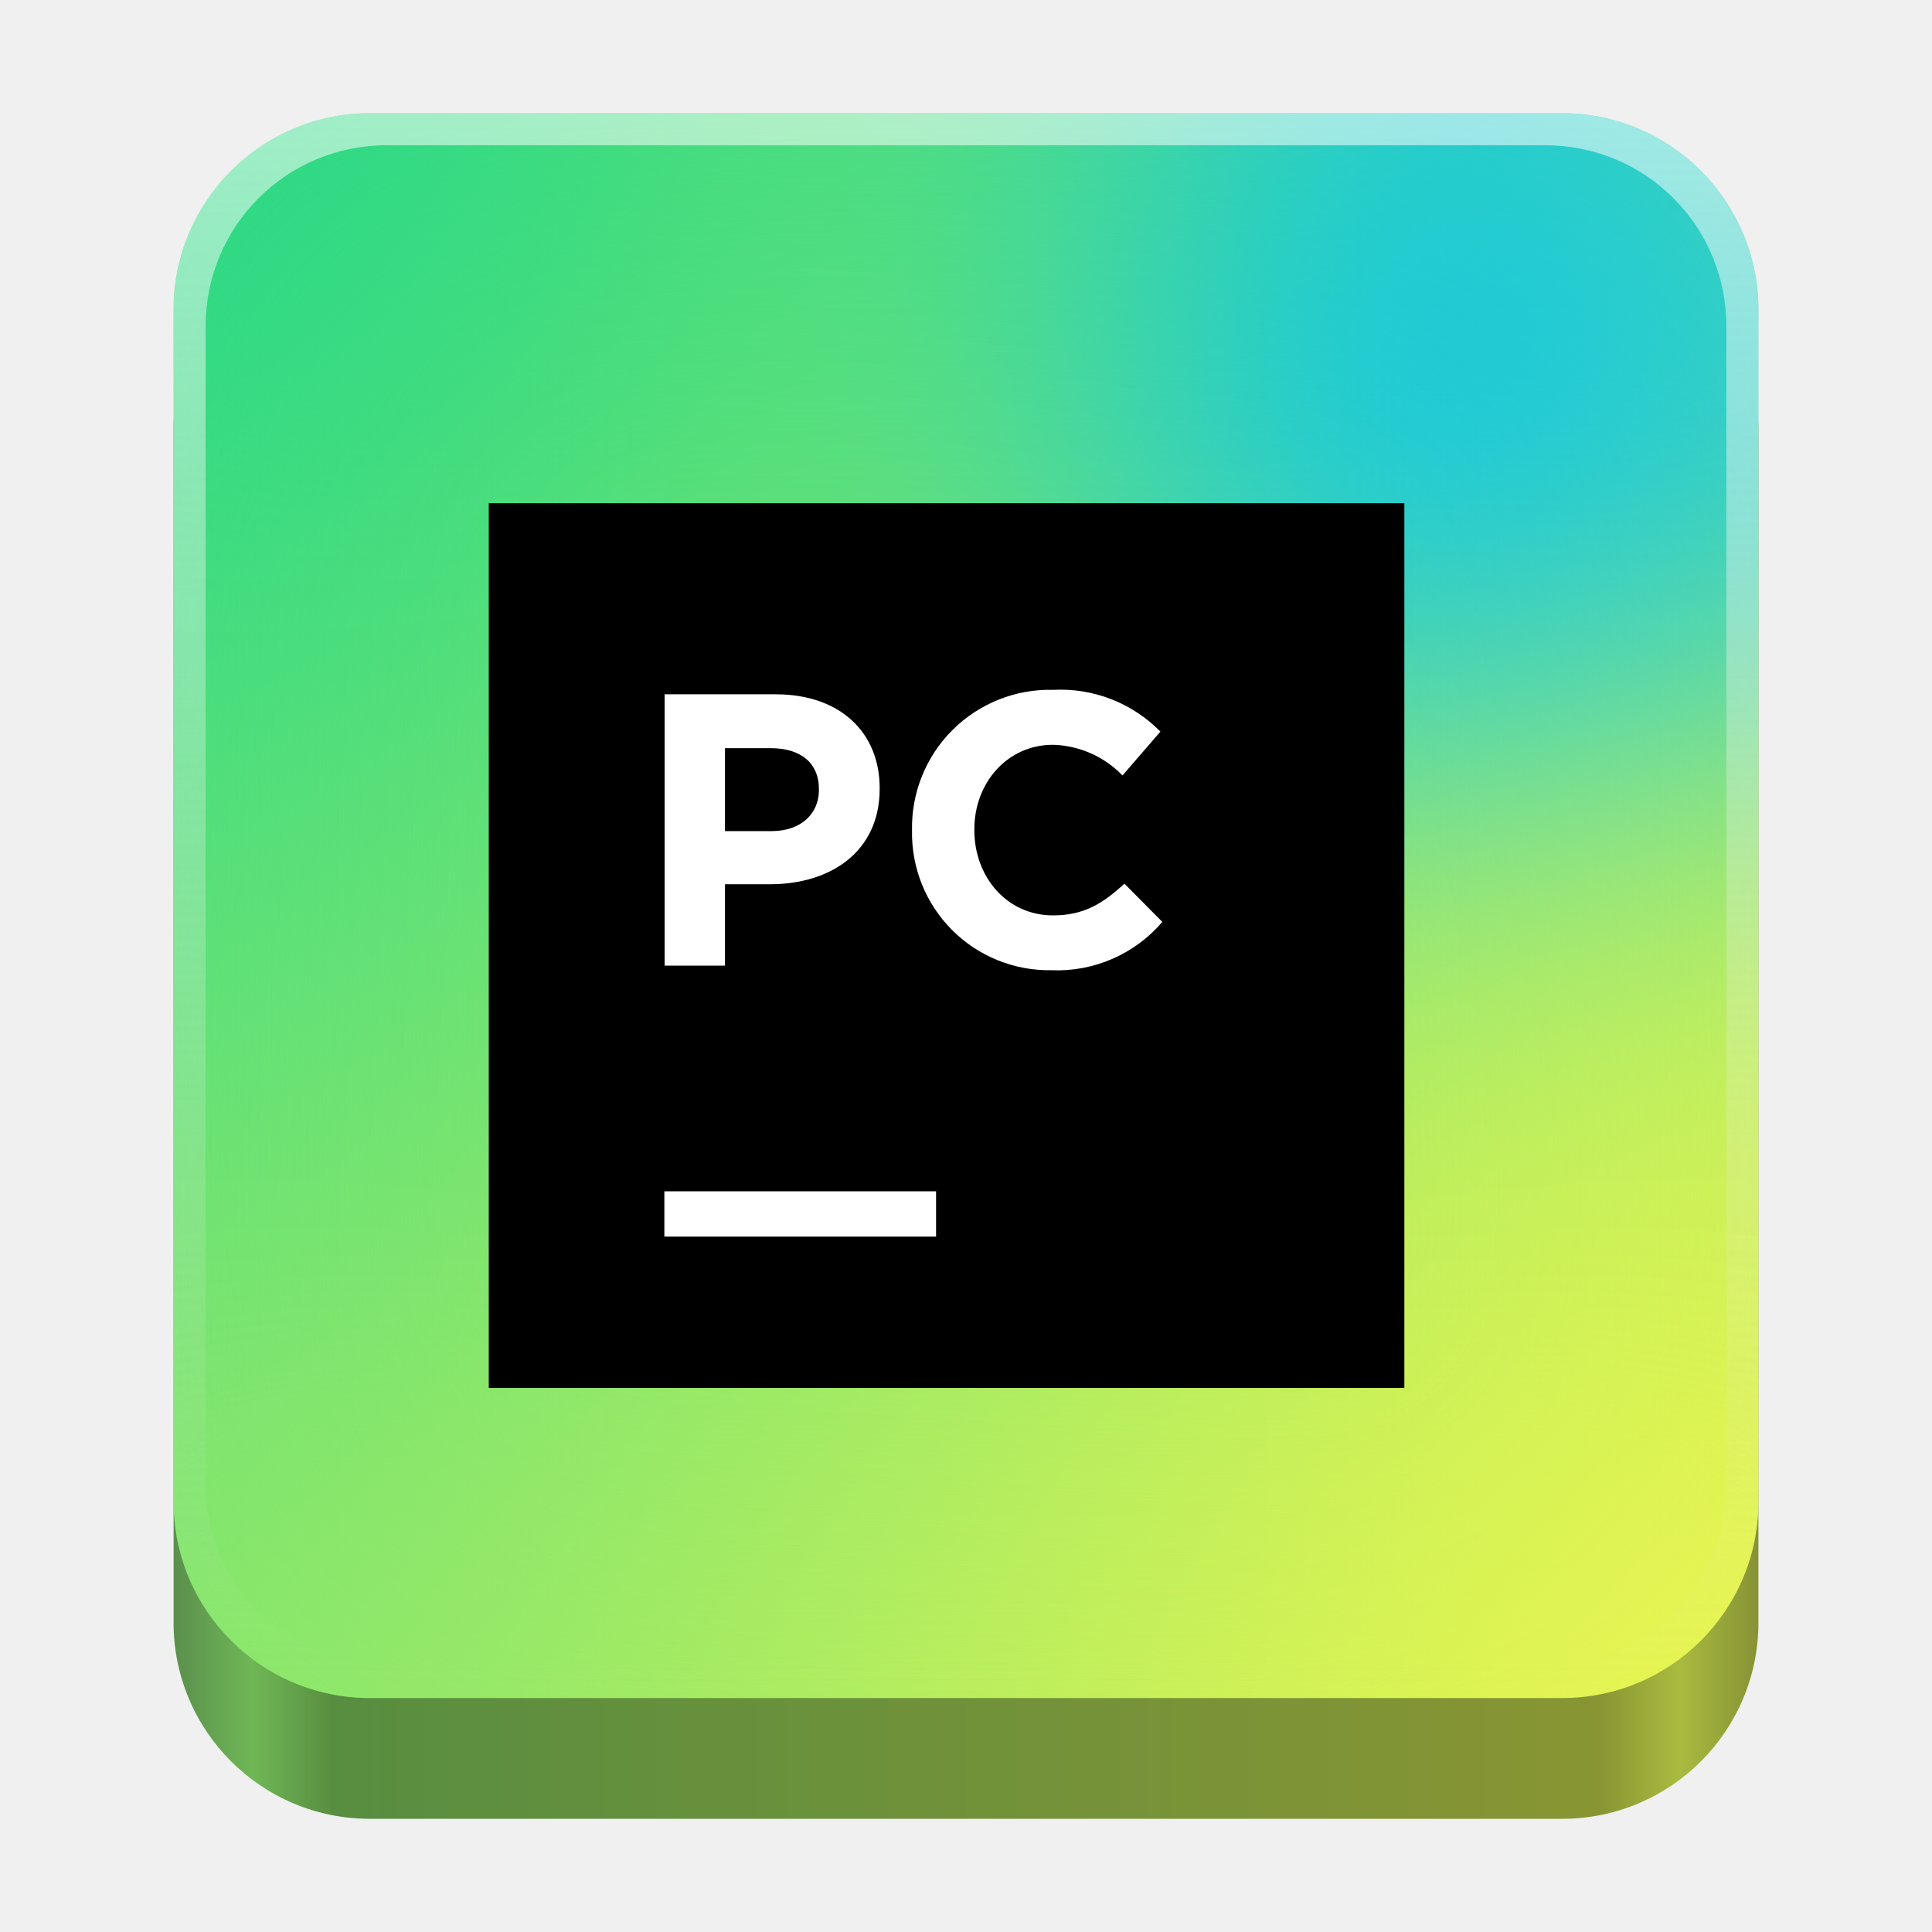
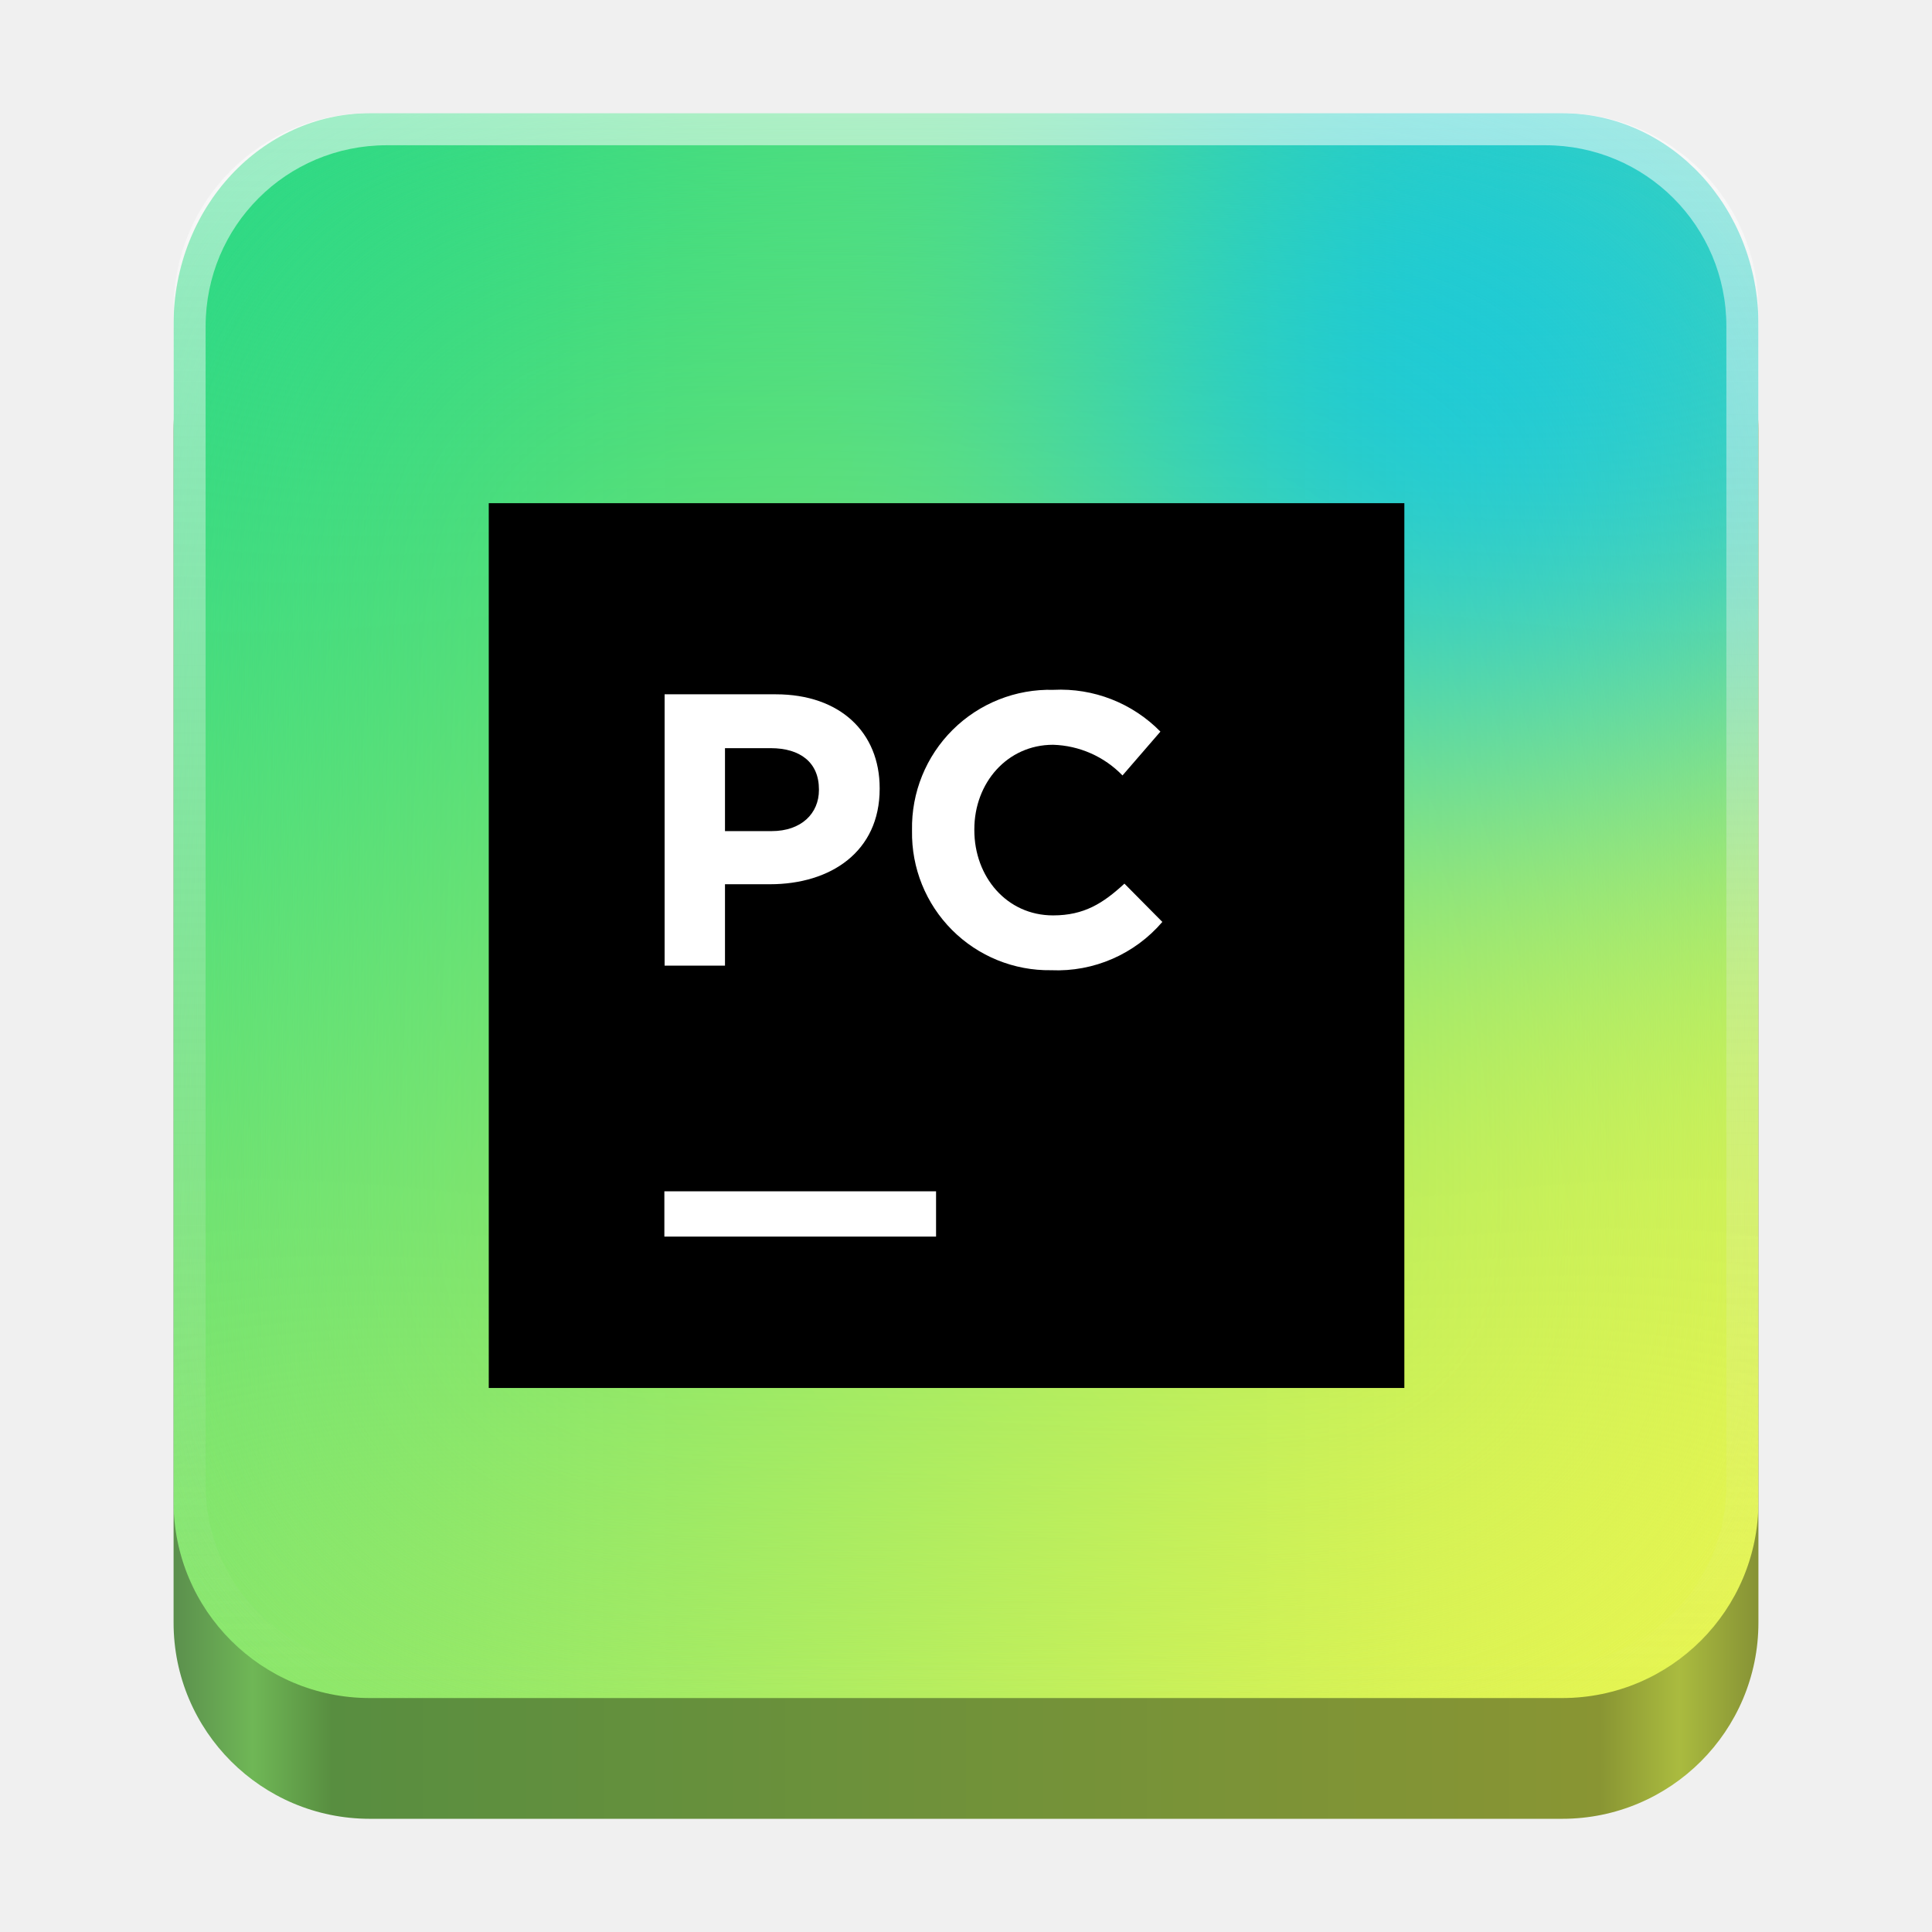
<svg xmlns="http://www.w3.org/2000/svg" xmlns:xlink="http://www.w3.org/1999/xlink" width="128" height="128" viewBox="0 0 128 128" version="1.1" id="svg5" xml:space="preserve">
  <defs id="defs2">
    <linearGradient id="linearGradient11616">
      <stop style="stop-color:#21d789;stop-opacity:1;" offset="0" id="stop11612" />
      <stop style="stop-color:#fcf84a;stop-opacity:1" offset="1" id="stop11614" />
    </linearGradient>
    <linearGradient id="linearGradient404">
      <stop style="stop-color:#e6e6e6;stop-opacity:0;" offset="0" id="stop400" />
      <stop style="stop-color:#ffffff;stop-opacity:0.545;" offset="1" id="stop402" />
    </linearGradient>
    <linearGradient y2="236" x2="96" y1="236" x1="32" gradientTransform="translate(604.8168,170.5864)" gradientUnits="userSpaceOnUse" id="linearGradient1099" xlink:href="#linearGradient1036" />
    <linearGradient id="linearGradient1036">
      <stop id="stop1032" offset="0" style="stop-color:#d5d3cf;stop-opacity:1;" />
      <stop id="stop1034" offset="1" style="stop-color:#f6f5f4;stop-opacity:1" />
    </linearGradient>
    <radialGradient r="32" fy="-76" fx="-244" cy="-76" cx="-244" gradientTransform="matrix(0.8833333,0,0,0.8833333,-460.3502,463.1197)" gradientUnits="userSpaceOnUse" id="radialGradient1103" xlink:href="#linearGradient1069" />
    <linearGradient id="linearGradient1069">
      <stop id="stop1065" offset="0" style="stop-color:#d5d3cf;stop-opacity:1" />
      <stop id="stop1067-1" offset="1" style="stop-color:#949390;stop-opacity:1" />
    </linearGradient>
    <linearGradient gradientUnits="userSpaceOnUse" y2="232" x2="64" y1="262.5" x1="64" id="linearGradient1027" xlink:href="#linearGradient1025" gradientTransform="translate(-470.5864,432.8168)" />
    <linearGradient id="linearGradient1025">
      <stop id="stop1021" offset="0" style="stop-color:#9a9996;stop-opacity:1" />
      <stop id="stop1023" offset="1" style="stop-color:#77767b;stop-opacity:1" />
    </linearGradient>
    <clipPath clipPathUnits="userSpaceOnUse" id="clipPath1609-7">
      <path id="path1611-5" d="m 252,116 28,-28 v -8 h -36 v 36 z" style="fill:#e74747;stroke:none;stroke-width:0.25px;stroke-linecap:butt;stroke-linejoin:miter;stroke-opacity:1" />
    </clipPath>
    <linearGradient id="linearGradient8241">
      <stop style="stop-color:#5b8f4d;stop-opacity:1;" offset="0" id="stop8237" />
      <stop style="stop-color:#6fb756;stop-opacity:1;" offset="0.05" id="stop9349" />
      <stop style="stop-color:#588e40;stop-opacity:1;" offset="0.1" id="stop21746" />
      <stop style="stop-color:#899533;stop-opacity:1;" offset="0.9" id="stop21940" />
      <stop style="stop-color:#aabb3f;stop-opacity:1;" offset="0.95" id="stop9351" />
      <stop style="stop-color:#869235;stop-opacity:1;" offset="1" id="stop8239" />
    </linearGradient>
    <radialGradient r="32" fy="-76" fx="-244" cy="-76" cx="-244" gradientTransform="matrix(0.8833333,0,0,0.8833333,-460.3502,463.1197)" gradientUnits="userSpaceOnUse" id="radialGradient1103-5" xlink:href="#linearGradient1069" />
    <clipPath clipPathUnits="userSpaceOnUse" id="clipPath1609-7-7">
      <path id="path1611-5-0" d="m 252,116 28,-28 v -8 h -36 v 36 z" style="fill:#e74747;stroke:none;stroke-width:0.25px;stroke-linecap:butt;stroke-linejoin:miter;stroke-opacity:1" />
    </clipPath>
    <clipPath clipPathUnits="userSpaceOnUse" id="clipPath744">
      <rect style="fill:#1e88e5;fill-opacity:1;stroke-width:0.265" id="rect746" width="541.867" height="541.867" x="0" y="1.5987212e-14" rx="79.375" ry="79.375" />
    </clipPath>
    <clipPath clipPathUnits="userSpaceOnUse" id="clipPath62">
      <rect style="fill:#1e88e5;fill-opacity:1;stroke-width:0.265" id="rect64" width="541.867" height="541.867" x="2.2507105e-05" y="-0.422" rx="79.375" ry="79.375" />
    </clipPath>
    <linearGradient xlink:href="#linearGradient8241" id="linearGradient8243" x1="11.5" y1="120.5" x2="116.5" y2="120.5" gradientUnits="userSpaceOnUse" />
    <radialGradient r="32" fy="-76" fx="-244" cy="-76" cx="-244" gradientTransform="matrix(0.8833333,0,0,0.8833333,-460.3502,463.1197)" gradientUnits="userSpaceOnUse" id="radialGradient1103-6" xlink:href="#linearGradient1069" />
    <clipPath clipPathUnits="userSpaceOnUse" id="clipPath1609-7-2">
      <path id="path1611-5-3" d="m 252,116 28,-28 v -8 h -36 v 36 z" style="fill:#e74747;stroke:none;stroke-width:0.25px;stroke-linecap:butt;stroke-linejoin:miter;stroke-opacity:1" />
    </clipPath>
    <radialGradient r="32" fy="-76" fx="-244" cy="-76" cx="-244" gradientTransform="matrix(0.8833333,0,0,0.8833333,-460.3502,463.1197)" gradientUnits="userSpaceOnUse" id="radialGradient1103-56" xlink:href="#linearGradient1069" />
    <clipPath clipPathUnits="userSpaceOnUse" id="clipPath1609-7-0">
      <path id="path1611-5-9" d="m 252,116 28,-28 v -8 h -36 v 36 z" style="fill:#e74747;stroke:none;stroke-width:0.25px;stroke-linecap:butt;stroke-linejoin:miter;stroke-opacity:1" />
    </clipPath>
    <clipPath clipPathUnits="userSpaceOnUse" id="clipPath37">
      <rect style="fill:#1a1a1a;fill-opacity:1;stroke-width:0.265" id="rect39" width="541.867" height="541.867" x="-2.6626146e-06" y="3.241" rx="79.375" ry="79.375" />
    </clipPath>
    <clipPath clipPathUnits="userSpaceOnUse" id="clipPath22042">
      <rect style="fill:#333333;fill-opacity:1;stroke-width:0.013" id="rect22044" width="27.32" height="27.484" x="166.968" y="105.404" rx="4.002" ry="4.026" />
    </clipPath>
    <clipPath clipPathUnits="userSpaceOnUse" id="clipPath1039">
      <rect style="fill:#b3b3b3;fill-opacity:1;stroke-width:0.265" id="rect1041" width="541.867" height="541.867" x="2.5931527e-05" y="-0" rx="79.375" ry="79.375" />
    </clipPath>
    <clipPath clipPathUnits="userSpaceOnUse" id="clipPath154">
      <rect style="fill:#b3b3b3;fill-opacity:1;stroke-width:0.265" id="rect156" width="541.867" height="541.867" x="-2.9218751e-05" y="-0" rx="79.375" ry="79.375" />
    </clipPath>
    <linearGradient xlink:href="#linearGradient404" id="linearGradient406" x1="64" y1="112.5" x2="64" y2="7.5" gradientUnits="userSpaceOnUse" />
    <linearGradient id="a" gradientUnits="userSpaceOnUse" x1="38.78" x2="95.91" y1="41.59" y2="41.59" gradientTransform="translate(260.425,-3.53)">
      <stop offset="0" stop-color="#21d789" id="stop500" />
      <stop offset="1" stop-color="#07c3f2" id="stop502" />
    </linearGradient>
    <linearGradient id="b" gradientUnits="userSpaceOnUse" x1="-29.18" x2="88.46" y1="85.52" y2="-1.32" gradientTransform="translate(260.425,-3.53)">
      <stop offset=".01" stop-color="#fcf84a" id="stop505" />
      <stop offset=".11" stop-color="#a7eb62" id="stop507" />
      <stop offset=".21" stop-color="#5fe077" id="stop509" />
      <stop offset=".27" stop-color="#32da84" id="stop511" />
      <stop offset=".31" stop-color="#21d789" id="stop513" />
      <stop offset=".58" stop-color="#21d789" id="stop515" />
      <stop offset=".6" stop-color="#21d789" id="stop517" />
      <stop offset=".69" stop-color="#20d68c" id="stop519" />
      <stop offset=".76" stop-color="#1ed497" id="stop521" />
      <stop offset=".83" stop-color="#19d1a9" id="stop523" />
      <stop offset=".9" stop-color="#13ccc2" id="stop525" />
      <stop offset=".97" stop-color="#0bc6e1" id="stop527" />
      <stop offset="1" stop-color="#07c3f2" id="stop529" />
    </linearGradient>
    <linearGradient id="c" gradientUnits="userSpaceOnUse" x1="17.3" x2="36.92" y1="110.99" y2="49.42" gradientTransform="translate(260.425,-3.53)">
      <stop offset="0" stop-color="#21d789" id="stop532" />
      <stop offset=".16" stop-color="#24d888" id="stop534" />
      <stop offset=".3" stop-color="#2fd985" id="stop536" />
      <stop offset=".43" stop-color="#41dc80" id="stop538" />
      <stop offset=".55" stop-color="#5ae079" id="stop540" />
      <stop offset=".67" stop-color="#7ae46f" id="stop542" />
      <stop offset=".79" stop-color="#a1ea64" id="stop544" />
      <stop offset=".9" stop-color="#cff157" id="stop546" />
      <stop offset="1" stop-color="#fcf84a" id="stop548" />
    </linearGradient>
    <linearGradient id="d" gradientUnits="userSpaceOnUse" x1="43.28" x2="85.97" y1="57.46" y2="0.06" gradientTransform="translate(260.425,-3.53)">
      <stop offset="0" stop-color="#21d789" id="stop551" />
      <stop offset=".09" stop-color="#23d986" id="stop553" />
      <stop offset=".17" stop-color="#2ade7b" id="stop555" />
      <stop offset=".25" stop-color="#36e669" id="stop557" />
      <stop offset=".27" stop-color="#3bea62" id="stop559" />
      <stop offset=".35" stop-color="#47eb61" id="stop561" />
      <stop offset=".49" stop-color="#67ed5d" id="stop563" />
      <stop offset=".69" stop-color="#9af156" id="stop565" />
      <stop offset=".92" stop-color="#e0f64d" id="stop567" />
      <stop offset="1" stop-color="#fcf84a" id="stop569" />
    </linearGradient>
    <linearGradient id="e" gradientUnits="userSpaceOnUse" x1="108.58" x2="22.55" y1="64.77" y2="63.97" gradientTransform="translate(260.425,-3.53)">
      <stop offset=".39" stop-color="#fcf84a" id="stop572" />
      <stop offset=".46" stop-color="#ecf74c" id="stop574" />
      <stop offset=".61" stop-color="#c1f451" id="stop576" />
      <stop offset=".82" stop-color="#7eef5a" id="stop578" />
      <stop offset="1" stop-color="#3bea62" id="stop580" />
    </linearGradient>
    <linearGradient xlink:href="#linearGradient11616" id="linearGradient11827" x1="12.773" y1="20.475" x2="108.029" y2="115.731" gradientUnits="userSpaceOnUse" />
    <filter height="1.686" width="1.686" y="-0.343" x="-0.343" style="color-interpolation-filters:sRGB;" id="filter13914">
      <feGaussianBlur stdDeviation="15 15" result="blur" id="feGaussianBlur13908" />
      <feColorMatrix values="1 0 0 0 0 0 1 0 0 0 0 0 1 0 0 0 0 0 50 0 " result="colormatrix" id="feColorMatrix13910" />
      <feComposite in="colormatrix" in2="SourceGraphic" operator="in" id="feComposite13912" />
    </filter>
    <radialGradient r="32" fy="-76" fx="-244" cy="-76" cx="-244" gradientTransform="matrix(0.8833333,0,0,0.8833333,-460.3502,463.1197)" gradientUnits="userSpaceOnUse" id="radialGradient1103-2" xlink:href="#linearGradient1069" />
    <clipPath clipPathUnits="userSpaceOnUse" id="clipPath1609-7-06">
      <path id="path1611-5-2" d="m 252,116 28,-28 v -8 h -36 v 36 z" style="fill:#e74747;stroke:none;stroke-width:0.25px;stroke-linecap:butt;stroke-linejoin:miter;stroke-opacity:1" />
    </clipPath>
    <radialGradient r="32" fy="-76" fx="-244" cy="-76" cx="-244" gradientTransform="matrix(0.8833333,0,0,0.8833333,-460.3502,463.1197)" gradientUnits="userSpaceOnUse" id="radialGradient1103-5-2" xlink:href="#linearGradient1069" />
    <clipPath clipPathUnits="userSpaceOnUse" id="clipPath1609-7-7-7">
      <path id="path1611-5-0-5" d="m 252,116 28,-28 v -8 h -36 v 36 z" style="fill:#e74747;stroke:none;stroke-width:0.25px;stroke-linecap:butt;stroke-linejoin:miter;stroke-opacity:1" />
    </clipPath>
    <clipPath clipPathUnits="userSpaceOnUse" id="clipPath744-9">
      <rect style="fill:#1e88e5;fill-opacity:1;stroke-width:0.265" id="rect746-2" width="541.867" height="541.867" x="0" y="1.5987212e-14" rx="79.375" ry="79.375" />
    </clipPath>
    <clipPath clipPathUnits="userSpaceOnUse" id="clipPath62-2">
      <rect style="fill:#1e88e5;fill-opacity:1;stroke-width:0.265" id="rect64-8" width="541.867" height="541.867" x="2.2507105e-05" y="-0.422" rx="79.375" ry="79.375" />
    </clipPath>
    <radialGradient r="32" fy="-76" fx="-244" cy="-76" cx="-244" gradientTransform="matrix(0.8833333,0,0,0.8833333,-460.3502,463.1197)" gradientUnits="userSpaceOnUse" id="radialGradient1103-6-7" xlink:href="#linearGradient1069" />
    <clipPath clipPathUnits="userSpaceOnUse" id="clipPath1609-7-2-6">
      <path id="path1611-5-3-1" d="m 252,116 28,-28 v -8 h -36 v 36 z" style="fill:#e74747;stroke:none;stroke-width:0.25px;stroke-linecap:butt;stroke-linejoin:miter;stroke-opacity:1" />
    </clipPath>
    <radialGradient r="32" fy="-76" fx="-244" cy="-76" cx="-244" gradientTransform="matrix(0.8833333,0,0,0.8833333,-460.3502,463.1197)" gradientUnits="userSpaceOnUse" id="radialGradient1103-56-2" xlink:href="#linearGradient1069" />
    <clipPath clipPathUnits="userSpaceOnUse" id="clipPath1609-7-0-3">
      <path id="path1611-5-9-1" d="m 252,116 28,-28 v -8 h -36 v 36 z" style="fill:#e74747;stroke:none;stroke-width:0.25px;stroke-linecap:butt;stroke-linejoin:miter;stroke-opacity:1" />
    </clipPath>
    <clipPath clipPathUnits="userSpaceOnUse" id="clipPath37-9">
      <rect style="fill:#1a1a1a;fill-opacity:1;stroke-width:0.265" id="rect39-4" width="541.867" height="541.867" x="-2.6626146e-06" y="3.241" rx="79.375" ry="79.375" />
    </clipPath>
    <clipPath clipPathUnits="userSpaceOnUse" id="clipPath22042-7">
      <rect style="fill:#333333;fill-opacity:1;stroke-width:0.013" id="rect22044-8" width="27.32" height="27.484" x="166.968" y="105.404" rx="4.002" ry="4.026" />
    </clipPath>
    <clipPath clipPathUnits="userSpaceOnUse" id="clipPath1039-4">
      <rect style="fill:#b3b3b3;fill-opacity:1;stroke-width:0.265" id="rect1041-5" width="541.867" height="541.867" x="2.5931527e-05" y="-0" rx="79.375" ry="79.375" />
    </clipPath>
    <clipPath clipPathUnits="userSpaceOnUse" id="clipPath154-0">
      <rect style="fill:#b3b3b3;fill-opacity:1;stroke-width:0.265" id="rect156-3" width="541.867" height="541.867" x="-2.9218751e-05" y="-0" rx="79.375" ry="79.375" />
    </clipPath>
    <filter height="1.686" width="1.686" y="-0.343" x="-0.343" style="color-interpolation-filters:sRGB;" id="filter13914-2">
      <feGaussianBlur stdDeviation="15 15" result="blur" id="feGaussianBlur13908-0" />
      <feColorMatrix values="1 0 0 0 0 0 1 0 0 0 0 0 1 0 0 0 0 0 50 0 " result="colormatrix" id="feColorMatrix13910-6" />
      <feComposite in="colormatrix" in2="SourceGraphic" operator="in" id="feComposite13912-8" />
    </filter>
    <linearGradient id="e-3" gradientUnits="userSpaceOnUse" x1="10.99" x2="95.54" y1="41.31" y2="41.31" gradientTransform="translate(215.7997,33.75467)">
      <stop offset=".31" stop-color="#21d789" id="stop274" />
      <stop offset=".49" stop-color="#59a3b2" id="stop276" />
      <stop offset=".77" stop-color="#b74af7" id="stop278" />
      <stop offset="1" stop-color="#ff45ed" id="stop280" />
    </linearGradient>
    <linearGradient id="d-6" gradientUnits="userSpaceOnUse" x1="10.48" x2="94.6" y1="52.51" y2="98.96" gradientTransform="translate(215.7997,33.75467)">
      <stop offset=".08" stop-color="#21d789" id="stop269" />
      <stop offset=".89" stop-color="#6b57ff" id="stop271" />
    </linearGradient>
    <linearGradient id="c-7" gradientUnits="userSpaceOnUse" x1="27.62" x2="34.52" y1="52.97" y2="83.01" gradientTransform="translate(215.7997,33.75467)">
      <stop offset="0" stop-color="#6b57ff" id="stop256" />
      <stop offset=".02" stop-color="#685cfb" id="stop258" />
      <stop offset=".28" stop-color="#4a91ca" id="stop260" />
      <stop offset=".51" stop-color="#34b7a7" id="stop262" />
      <stop offset=".69" stop-color="#26ce91" id="stop264" />
      <stop offset=".8" stop-color="#21d789" id="stop266" />
    </linearGradient>
    <linearGradient id="b-5" gradientUnits="userSpaceOnUse" x1="66.85" x2="73.95" y1="30.12" y2="11.96" gradientTransform="translate(215.7997,33.75467)">
      <stop offset="0" stop-color="#6b57ff" id="stop251" />
      <stop offset=".95" stop-color="#21d789" id="stop253" />
    </linearGradient>
    <linearGradient id="a-3" gradientUnits="userSpaceOnUse" x1="92.39" x2="95.19" y1="40.62" y2="65.06" gradientTransform="translate(215.7997,33.75467)">
      <stop offset=".16" stop-color="#21d789" id="stop244" />
      <stop offset=".54" stop-color="#419fbc" id="stop246" />
      <stop offset="1" stop-color="#6b57ff" id="stop248" />
    </linearGradient>
    <linearGradient id="c-3" gradientUnits="userSpaceOnUse" x1="17.84" x2="87.09" y1="88.36" y2="43.86" gradientTransform="translate(216.2331,11.66845)">
      <stop offset="0" stop-color="#087cfa" id="stop278-6" />
      <stop offset=".1" stop-color="#1598d3" id="stop280-7" />
      <stop offset=".22" stop-color="#23b6aa" id="stop282" />
      <stop offset=".35" stop-color="#2dcc8b" id="stop284" />
      <stop offset=".46" stop-color="#35dd74" id="stop286" />
      <stop offset=".57" stop-color="#39e767" id="stop288" />
      <stop offset=".67" stop-color="#3bea62" id="stop290" />
    </linearGradient>
    <linearGradient id="b-53" x1="37.54" x2="60.33" xlink:href="#a-5" y1="34.26" y2="8.33" gradientTransform="translate(216.2331,11.66845)" />
    <linearGradient id="a-5" gradientUnits="userSpaceOnUse" x1="99.03" x2="61.54" y1="59.18" y2="90.91">
      <stop offset="0" stop-color="#087cfa" id="stop264-6" />
      <stop offset=".02" stop-color="#0d7bfa" id="stop266-2" />
      <stop offset=".37" stop-color="#5566f9" id="stop268" />
      <stop offset=".66" stop-color="#8a57f8" id="stop270" />
      <stop offset=".88" stop-color="#ab4ef7" id="stop272" />
      <stop offset="1" stop-color="#b74af7" id="stop274-9" />
    </linearGradient>
    <linearGradient id="c-36" gradientUnits="userSpaceOnUse" x1="18.72" x2="78.8" y1="26.61" y2="125.99" gradientTransform="translate(183.827,7.500002)">
      <stop offset="0" stop-color="#fe2857" id="stop416" />
      <stop offset=".08" stop-color="#fe295f" id="stop418" />
      <stop offset=".21" stop-color="#ff2d76" id="stop420" />
      <stop offset=".3" stop-color="#ff318c" id="stop422" />
      <stop offset=".38" stop-color="#ea3896" id="stop424" />
      <stop offset=".55" stop-color="#b248ae" id="stop426" />
      <stop offset=".79" stop-color="#5a63d6" id="stop428" />
      <stop offset="1" stop-color="#087cfa" id="stop430" />
    </linearGradient>
    <linearGradient id="b-7" gradientUnits="userSpaceOnUse" x1="89.05" x2="73.12" y1="54.12" y2="6.52" gradientTransform="translate(183.827,7.500002)">
      <stop offset="0" stop-color="#fe2857" id="stop395" />
      <stop offset=".08" stop-color="#cb3979" id="stop397" />
      <stop offset=".16" stop-color="#9e4997" id="stop399" />
      <stop offset=".25" stop-color="#7557b2" id="stop401" />
      <stop offset=".34" stop-color="#5362c8" id="stop403" />
      <stop offset=".44" stop-color="#386cda" id="stop405" />
      <stop offset=".54" stop-color="#2373e8" id="stop407" />
      <stop offset=".66" stop-color="#1478f2" id="stop409" />
      <stop offset=".79" stop-color="#0b7bf8" id="stop411" />
      <stop offset="1" stop-color="#087cfa" id="stop413" />
    </linearGradient>
    <linearGradient id="a-53" gradientUnits="userSpaceOnUse" x1="11.16" x2="58.94" y1="59.21" y2="56.78" gradientTransform="translate(183.827,7.500002)">
      <stop offset=".09" stop-color="#fc801d" id="stop384" />
      <stop offset=".23" stop-color="#b07f61" id="stop386" />
      <stop offset=".41" stop-color="#577db3" id="stop388" />
      <stop offset=".53" stop-color="#1e7ce6" id="stop390" />
      <stop offset=".59" stop-color="#087cfa" id="stop392" />
    </linearGradient>
+     <clipPath clipPathUnits="userSpaceOnUse" id="clipPath524">
+       <rect style="fill:url(#linearGradient528);fill-opacity:1;stroke-width:1.037" id="rect526" width="105" height="113" x="11.5" y="7.5" rx="13" ry="13.99" />
+     </clipPath>
+     <linearGradient xlink:href="#linearGradient8241" id="linearGradient528" gradientUnits="userSpaceOnUse" gradientTransform="matrix(1,0,0,1.076191,-3.1292439e-6,-9.180952)" x1="11.5" y1="120.5" x2="116.5" y2="120.5" />
  </defs>
  <g id="layer2">
-     <rect style="fill:url(#linearGradient8243);fill-opacity:1" id="rect440" width="105" height="105" x="11.5" y="15.5" rx="13" ry="13" />
-     <g id="g12621">
-       <g id="g13479" style="filter:url(#filter13914)">
-         <rect style="fill:url(#linearGradient11827);fill-opacity:1" id="rect358" width="105" height="105" x="11.5" y="7.5" rx="13" ry="13" />
-         <circle style="fill:#08c4ee;fill-opacity:1;stroke:none;stroke-width:2;stroke-linecap:round" id="path11472" cx="93.824" cy="30.176" r="20.553" />
+     <g id="g16393">
+       <rect style="fill:url(#linearGradient8243);fill-opacity:1" id="rect440" width="105" height="105" x="11.5" y="15.5" rx="13" ry="13" />
+       <g id="g12621" clip-path="url(#clipPath524)">
+         <g id="g13479" style="filter:url(#filter13914)">
+           <rect style="fill:url(#linearGradient11827);fill-opacity:1" id="rect358" width="105" height="105" x="11.5" y="7.5" rx="13" ry="13" />
+           <circle style="fill:#08c4ee;fill-opacity:1;stroke:none;stroke-width:2;stroke-linecap:round" id="path11472" cx="93.824" cy="30.176" r="20.553" />
+         </g>
      </g>
-     </g>
-     <path id="rect364" style="fill:url(#linearGradient406);fill-opacity:1" d="M 24.5 7.5 C 17.298 7.5 11.5 13.298 11.5 20.5 L 11.5 99.5 C 11.5 106.702 17.298 112.5 24.5 112.5 L 103.5 112.5 C 110.702 112.5 116.5 106.702 116.5 99.5 L 116.5 20.5 C 116.5 13.298 110.702 7.5 103.5 7.5 L 24.5 7.5 z M 25.623 9.623 L 102.377 9.623 C 109.025 9.623 114.377 14.975 114.377 21.623 L 114.377 98.377 C 114.377 105.025 109.025 110.377 102.377 110.377 L 25.623 110.377 C 18.975 110.377 13.623 105.025 13.623 98.377 L 13.623 21.623 C 13.623 14.975 18.975 9.623 25.623 9.623 z " />
-     <rect style="fill:#000000;fill-opacity:1;stroke:#000000;stroke-width:1.565;stroke-linecap:round;stroke-opacity:0" id="rect464" width="60.66" height="58.62" x="32.382" y="33.337" rx="0" ry="0" />
-     <g fill="#ffffff" id="g601" transform="matrix(0.8,0,0,0.8,20.03217,21.99944)">
-       <path d="m 29.98,71.16 h 22.5 v 3.75 h -22.5 z" id="path595" />
-       <path d="m 30,30 h 9.2 c 5.36,0 8.61,3.18 8.61,7.77 v 0.06 c 0,5.2 -4.05,7.9 -9.09,7.9 H 35 v 6.74 h -5 z m 8.86,11.33 c 2.47,0 3.92,-1.47 3.92,-3.4 v -0.06 c 0,-2.22 -1.54,-3.41 -4,-3.41 H 35 v 6.87 z" id="path597" />
-       <path d="m 50.49,41.31 v -0.06 a 11.41,11.41 0 0 1 11.71,-11.62 11.59,11.59 0 0 1 8.86,3.46 l -3.14,3.63 a 8.33,8.33 0 0 0 -5.75,-2.54 c -3.79,0 -6.52,3.15 -6.52,7 v 0.07 c 0,3.85 2.67,7.06 6.52,7.06 2.57,0 4.14,-1 5.91,-2.63 l 3.14,3.17 a 11.46,11.46 0 0 1 -9.21,4 11.35,11.35 0 0 1 -11.52,-11.54" id="path599" />
+       <path id="rect364" style="fill:url(#linearGradient406);fill-opacity:1" d="M 24.5 7.5 C 17.298 7.5 11.5 13.298 11.5 20.5 L 11.5 99.5 C 11.5 106.702 17.298 112.5 24.5 112.5 L 103.5 112.5 C 110.702 112.5 116.5 106.702 116.5 99.5 L 116.5 20.5 C 116.5 13.298 110.702 7.5 103.5 7.5 L 24.5 7.5 z M 25.623 9.623 L 102.377 9.623 C 109.025 9.623 114.377 14.975 114.377 21.623 L 114.377 98.377 C 114.377 105.025 109.025 110.377 102.377 110.377 L 25.623 110.377 C 18.975 110.377 13.623 105.025 13.623 98.377 L 13.623 21.623 C 13.623 14.975 18.975 9.623 25.623 9.623 z " />
+       <rect style="fill:#000000;fill-opacity:1;stroke:#000000;stroke-width:1.565;stroke-linecap:round;stroke-opacity:0" id="rect464" width="60.66" height="58.62" x="32.382" y="33.337" rx="0" ry="0" />
+       <g fill="#ffffff" id="g601" transform="matrix(0.8,0,0,0.8,20.03217,21.99944)">
+         <path d="m 29.98,71.16 h 22.5 v 3.75 h -22.5 z" id="path595" />
+         <path d="m 30,30 h 9.2 c 5.36,0 8.61,3.18 8.61,7.77 v 0.06 c 0,5.2 -4.05,7.9 -9.09,7.9 H 35 v 6.74 h -5 z m 8.86,11.33 c 2.47,0 3.92,-1.47 3.92,-3.4 v -0.06 c 0,-2.22 -1.54,-3.41 -4,-3.41 H 35 v 6.87 z" id="path597" />
+         <path d="m 50.49,41.31 v -0.06 a 11.41,11.41 0 0 1 11.71,-11.62 11.59,11.59 0 0 1 8.86,3.46 l -3.14,3.63 a 8.33,8.33 0 0 0 -5.75,-2.54 c -3.79,0 -6.52,3.15 -6.52,7 v 0.07 c 0,3.85 2.67,7.06 6.52,7.06 2.57,0 4.14,-1 5.91,-2.63 l 3.14,3.17 a 11.46,11.46 0 0 1 -9.21,4 11.35,11.35 0 0 1 -11.52,-11.54" id="path599" />
+       </g>
    </g>
  </g>
</svg>
